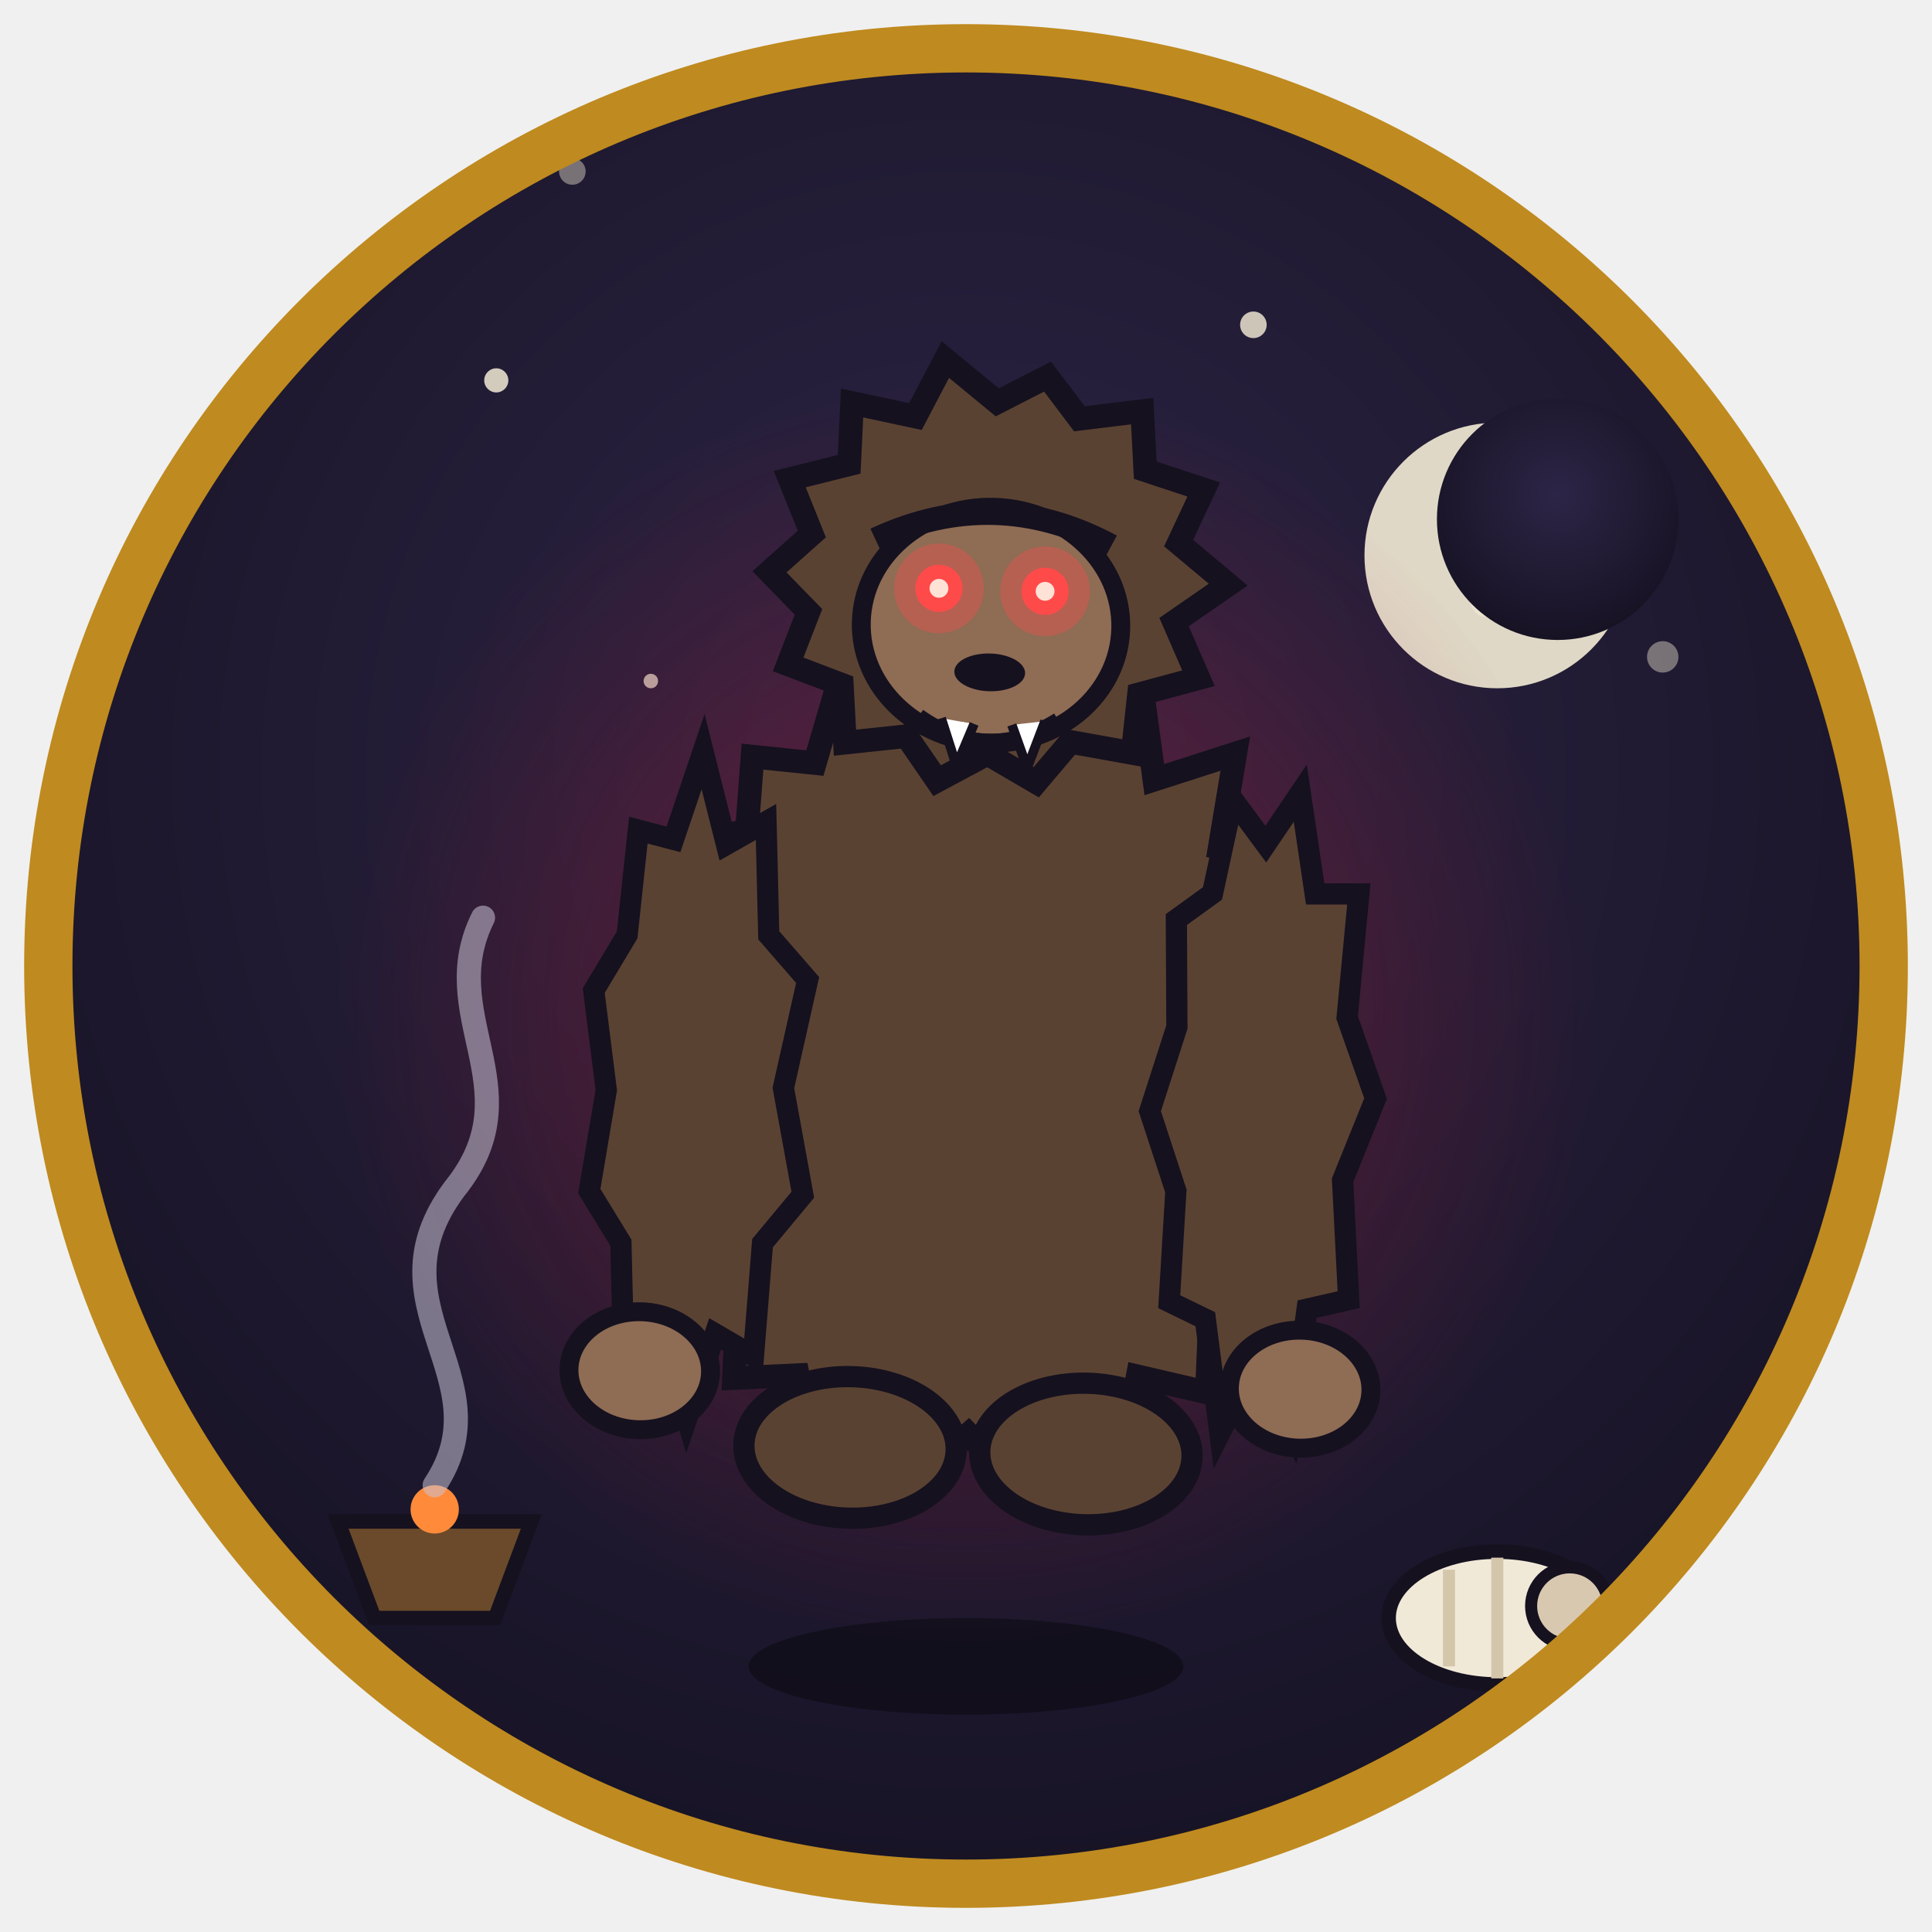
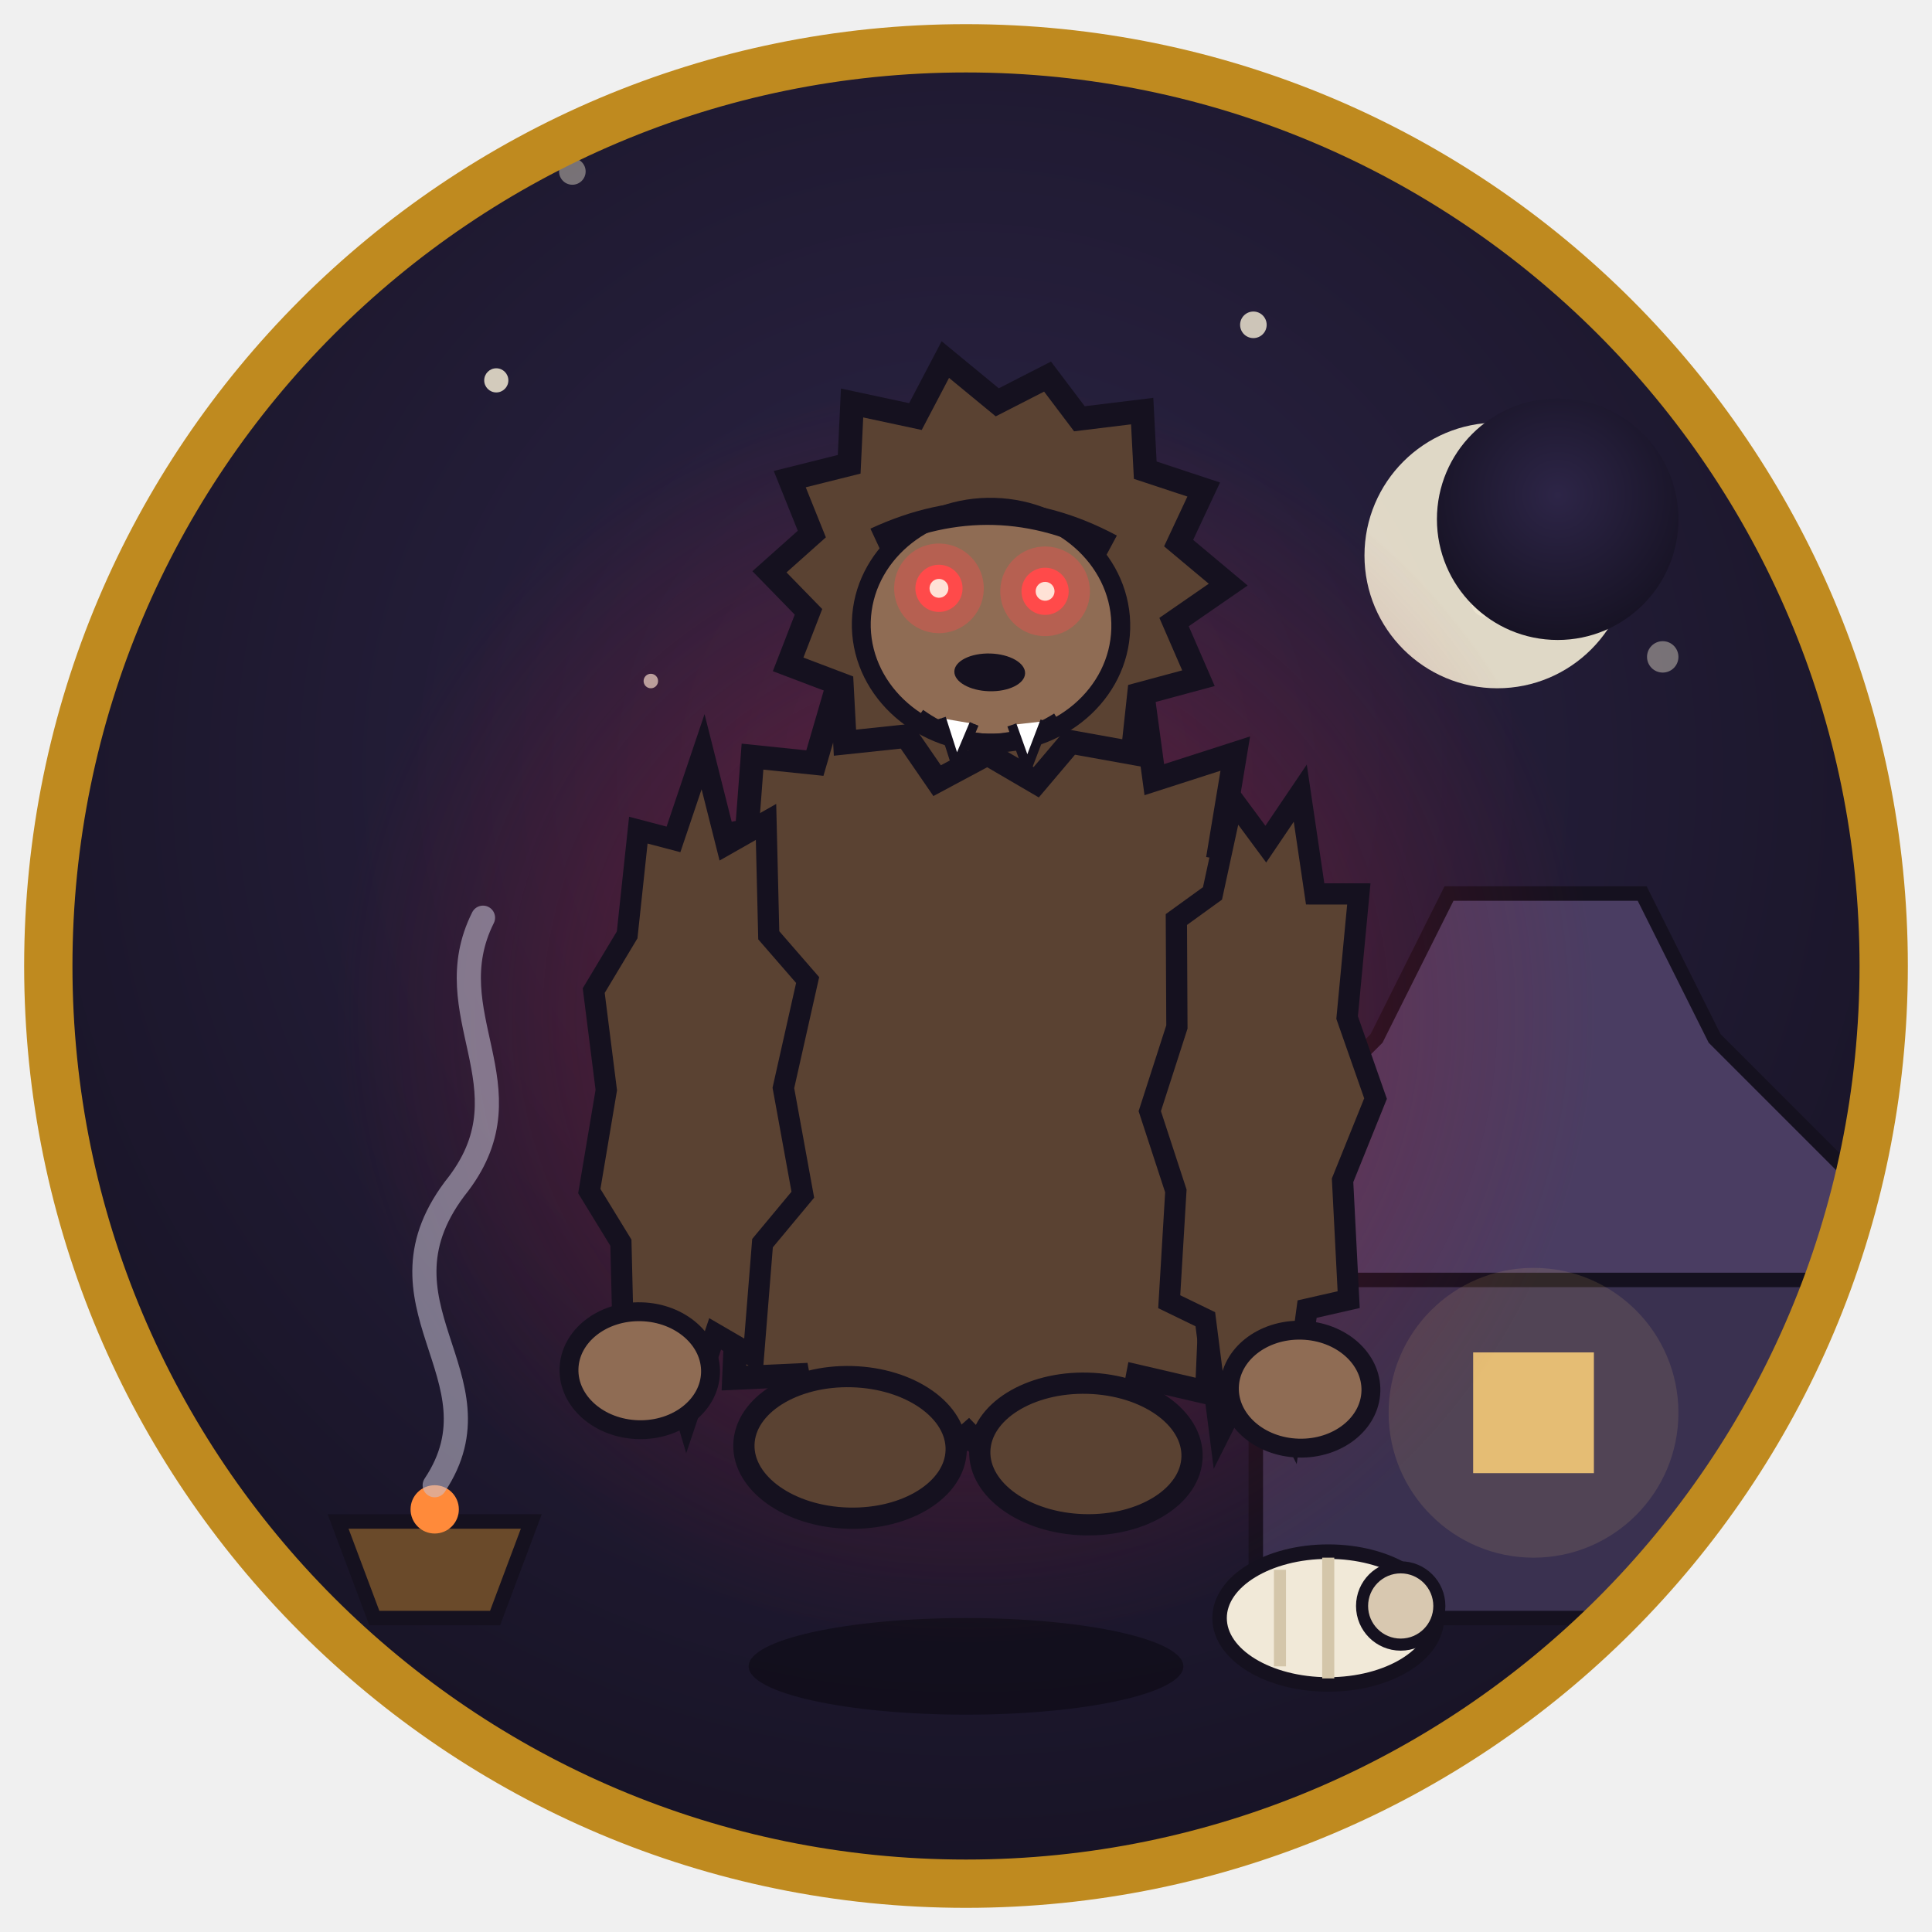
<svg xmlns="http://www.w3.org/2000/svg" viewBox="0 0 160 160" role="img" aria-labelledby="g09d3e0-t">
  <defs>
    <radialGradient id="g09d3e0-sky" cx="50%" cy="40%" r="75%">
      <stop offset="0" stop-color="#2d2547" />
      <stop offset="1" stop-color="#110e1b" />
    </radialGradient>
    <radialGradient id="g09d3e0-glow">
      <stop offset="0" stop-color="#ffb347" stop-opacity="0.75" />
      <stop offset="1" stop-color="#ff6a2a" stop-opacity="0" />
    </radialGradient>
    <radialGradient id="g09d3e0-dread">
      <stop offset="0" stop-color="#a3172d" stop-opacity="0.55" />
      <stop offset="1" stop-color="#a3172d" stop-opacity="0" />
    </radialGradient>
    <linearGradient id="g09d3e0-fire" x1="0" y1="1" x2="0" y2="0">
      <stop offset="0" stop-color="#ffcf5a" />
      <stop offset="0.6" stop-color="#ff7a2a" />
      <stop offset="1" stop-color="#c8202a" />
    </linearGradient>
    <pattern id="poleng" width="8" height="8" patternUnits="userSpaceOnUse">
      <rect width="8" height="8" fill="#f2ead8" />
      <rect width="4" height="4" fill="#15111f" />
      <rect x="4" y="4" width="4" height="4" fill="#15111f" />
    </pattern>
    <clipPath id="g09d3e0-disc">
      <circle cx="80" cy="80" r="76" />
    </clipPath>
  </defs>
  <g clip-path="url(#g09d3e0-disc)">
    <rect width="160" height="160" fill="url(#g09d3e0-sky)" />
    <circle cx="53.9" cy="56.4" r="0.6" fill="#f4ecd6" opacity="0.74" />
    <circle cx="41.1" cy="31.5" r="1.0" fill="#f4ecd6" opacity="0.84" />
    <circle cx="137.7" cy="54.4" r="1.3" fill="#f4ecd6" opacity="0.42" />
    <circle cx="131.2" cy="25.2" r="0.6" fill="#f4ecd6" opacity="0.42" />
    <circle cx="123.1" cy="49.8" r="1.3" fill="#f4ecd6" opacity="0.53" />
    <circle cx="103.8" cy="26.9" r="1.1" fill="#f4ecd6" opacity="0.81" />
    <circle cx="47.4" cy="14.2" r="1.1" fill="#f4ecd6" opacity="0.42" />
    <circle cx="134.7" cy="23.4" r="0.9" fill="#f4ecd6" opacity="0.66" />
    <circle cx="124.0" cy="46.0" r="11.0" fill="#f4ecd6" opacity="0.9" />
    <circle cx="129.0" cy="43.0" r="10.0" fill="url(#g09d3e0-sky)" />
+     <path d="M104 134 L104 104 L152 104 L152 134 Z" fill="#3a3150" stroke="#15111f" stroke-width="1.2" />
+     <path d="M94 106 L114 86 L120 74 L136 74 L142 86 L162 106 Z" fill="#4a3d62" stroke="#15111f" stroke-width="1.2" />
+     <rect x="122" y="112" width="10" height="10" fill="#ffd27a" opacity="0.85" />
+     <circle cx="127.0" cy="117.0" r="12.0" fill="#ffd27a" opacity="0.12" />
    <circle cx="80.0" cy="84.0" r="52.0" fill="url(#g09d3e0-dread)" />
    <ellipse cx="80.0" cy="138.0" rx="18.0" ry="4.0" fill="#000000" opacity="0.35" />
    <g transform="translate(80 126) rotate(1.6) scale(0.977) translate(-80 -134)">
      <path d="M112.4 96.0 L106.1 100.3 L110.2 106.1 L104.4 108.7 L107.1 115.9 L100.2 116.0 L100.1 122.5 L94.2 121.3 L93.0 128.6 L87.4 124.8 L84.4 130.9 L80.0 126.6 L75.7 130.6 L72.5 125.0 L66.9 128.9 L65.4 122.0 L60.0 122.4 L60.1 115.7 L53.7 115.3 L56.0 108.5 L49.8 106.1 L53.4 100.4 L49.1 96.0 L53.8 91.7 L50.8 86.2 L55.9 83.4 L54.4 77.2 L59.8 76.0 L60.1 69.7 L65.4 70.1 L67.1 63.6 L72.4 66.4 L75.6 61.1 L80.0 65.6 L84.5 60.2 L87.4 67.2 L93.0 63.4 L94.2 70.7 L101.0 68.3 L99.9 76.3 L105.5 77.2 L104.6 83.2 L109.4 86.1 L106.8 91.6 Z" fill="#5a4232" stroke="#15111f" stroke-width="2" />
      <path d="M65.4 106.7 L62.1 110.9 L61.6 120.5 L58.3 118.7 L56.1 125.9 L53.8 118.9 L50.6 120.8 L50.1 111.2 L47.3 106.9 L48.5 98.3 L47.2 89.9 L49.9 85.1 L50.6 76.2 L53.6 76.9 L55.9 69.4 L58.1 77.2 L61.4 75.2 L61.9 84.8 L65.3 88.5 L63.5 97.7 Z" fill="#5a4232" stroke="#15111f" stroke-width="1.8" />
      <path d="M111.9 114.3 L108.4 115.2 L107.3 125.4 L104.2 119.7 L101.3 125.9 L99.8 116.3 L96.7 114.9 L97.0 105.5 L94.6 98.8 L96.7 91.6 L96.4 82.5 L99.4 80.2 L100.9 72.2 L103.8 75.9 L106.6 71.5 L108.1 80.0 L111.8 79.9 L111.1 90.4 L113.7 97.2 L111.1 104.2 Z" fill="#5a4232" stroke="#15111f" stroke-width="1.8" />
      <ellipse cx="52.0" cy="122.0" rx="6.0" ry="5.0" fill="#8f6c54" stroke="#15111f" stroke-width="1.6" />
      <ellipse cx="108.0" cy="122.0" rx="6.0" ry="5.0" fill="#8f6c54" stroke="#15111f" stroke-width="1.6" />
      <ellipse cx="70.0" cy="128.0" rx="9.0" ry="6.0" fill="#5a4232" stroke="#15111f" stroke-width="1.8" />
      <ellipse cx="90.0" cy="128.0" rx="9.0" ry="6.0" fill="#5a4232" stroke="#15111f" stroke-width="1.8" />
      <path d="M100.0 54.0 L95.5 57.3 L97.7 62.0 L92.7 63.5 L92.3 68.5 L87.0 67.7 L84.2 71.2 L80.0 68.9 L75.8 71.3 L73.1 67.6 L67.9 68.3 L67.5 63.4 L62.9 61.8 L64.5 57.3 L61.1 54.0 L64.6 50.7 L62.6 46.1 L67.6 44.7 L67.7 39.5 L73.1 40.5 L75.5 35.6 L80.0 39.1 L84.2 36.8 L87.0 40.3 L92.3 39.5 L92.7 44.5 L97.7 46.0 L95.7 50.6 Z" fill="#5a4232" stroke="#15111f" stroke-width="2" />
      <ellipse cx="80.0" cy="58.0" rx="11.0" ry="10.0" fill="#8f6c54" stroke="#15111f" stroke-width="1.6" />
      <path d="M70 51 Q80 46 90 51" fill="none" stroke="#15111f" stroke-width="2" />
      <circle cx="75.5" cy="55.0" r="3.8" fill="#ff4a4a" opacity="0.35" />
      <circle cx="75.5" cy="55.0" r="2.0" fill="#ff4a4a" />
      <circle cx="75.5" cy="55.0" r="0.8" fill="#ffe2d6" />
      <circle cx="84.5" cy="55.0" r="3.8" fill="#ff4a4a" opacity="0.35" />
      <circle cx="84.5" cy="55.0" r="2.0" fill="#ff4a4a" />
      <circle cx="84.5" cy="55.0" r="0.8" fill="#ffe2d6" />
      <ellipse cx="80.0" cy="62.0" rx="3.0" ry="1.6" fill="#15111f" />
      <path d="M74 66 Q80 70 86 66" fill="none" stroke="#15111f" stroke-width="1.6" />
      <path d="M76 66 l1.4 4 l1.4 -3.6 M82 66.4 l1.4 3.6 l1.4 -4" fill="#ffffff" stroke="#15111f" stroke-width="0.8" />
    </g>
    <path d="M28 126 L44 126 L41 134 L31 134 Z" fill="#6a4a2a" stroke="#15111f" stroke-width="1.2" />
    <circle cx="36.0" cy="125.0" r="2.0" fill="#ff8a3a" />
    <path d="M36 123 C42 114 30 108 38 98 C44 90 36 84 40 76" fill="none" stroke="#c9c2d6" stroke-width="2" opacity="0.55" stroke-linecap="round" />
-     <ellipse cx="124.0" cy="134.0" rx="9.0" ry="5.5" fill="#f1e9d8" stroke="#15111f" stroke-width="1.2" />
-     <circle cx="130.0" cy="133.0" r="3.2" fill="#d8c8b0" stroke="#15111f" stroke-width="1" />
-     <path d="M120 130 L120 138 M124 129 L124 139" fill="none" stroke="#d4c6aa" stroke-width="1" />
+     <ellipse cx="110.0" cy="134.0" rx="9.0" ry="5.5" fill="#f1e9d8" stroke="#15111f" stroke-width="1.2" />
+     <circle cx="116.0" cy="133.0" r="3.2" fill="#d8c8b0" stroke="#15111f" stroke-width="1" />
+     <path d="M106 130 L106 138 M110 129 L110 139" fill="none" stroke="#d4c6aa" stroke-width="1" />
  </g>
  <circle cx="80" cy="80" r="76" fill="none" stroke="#bf8a1f" stroke-width="4" />
</svg>
